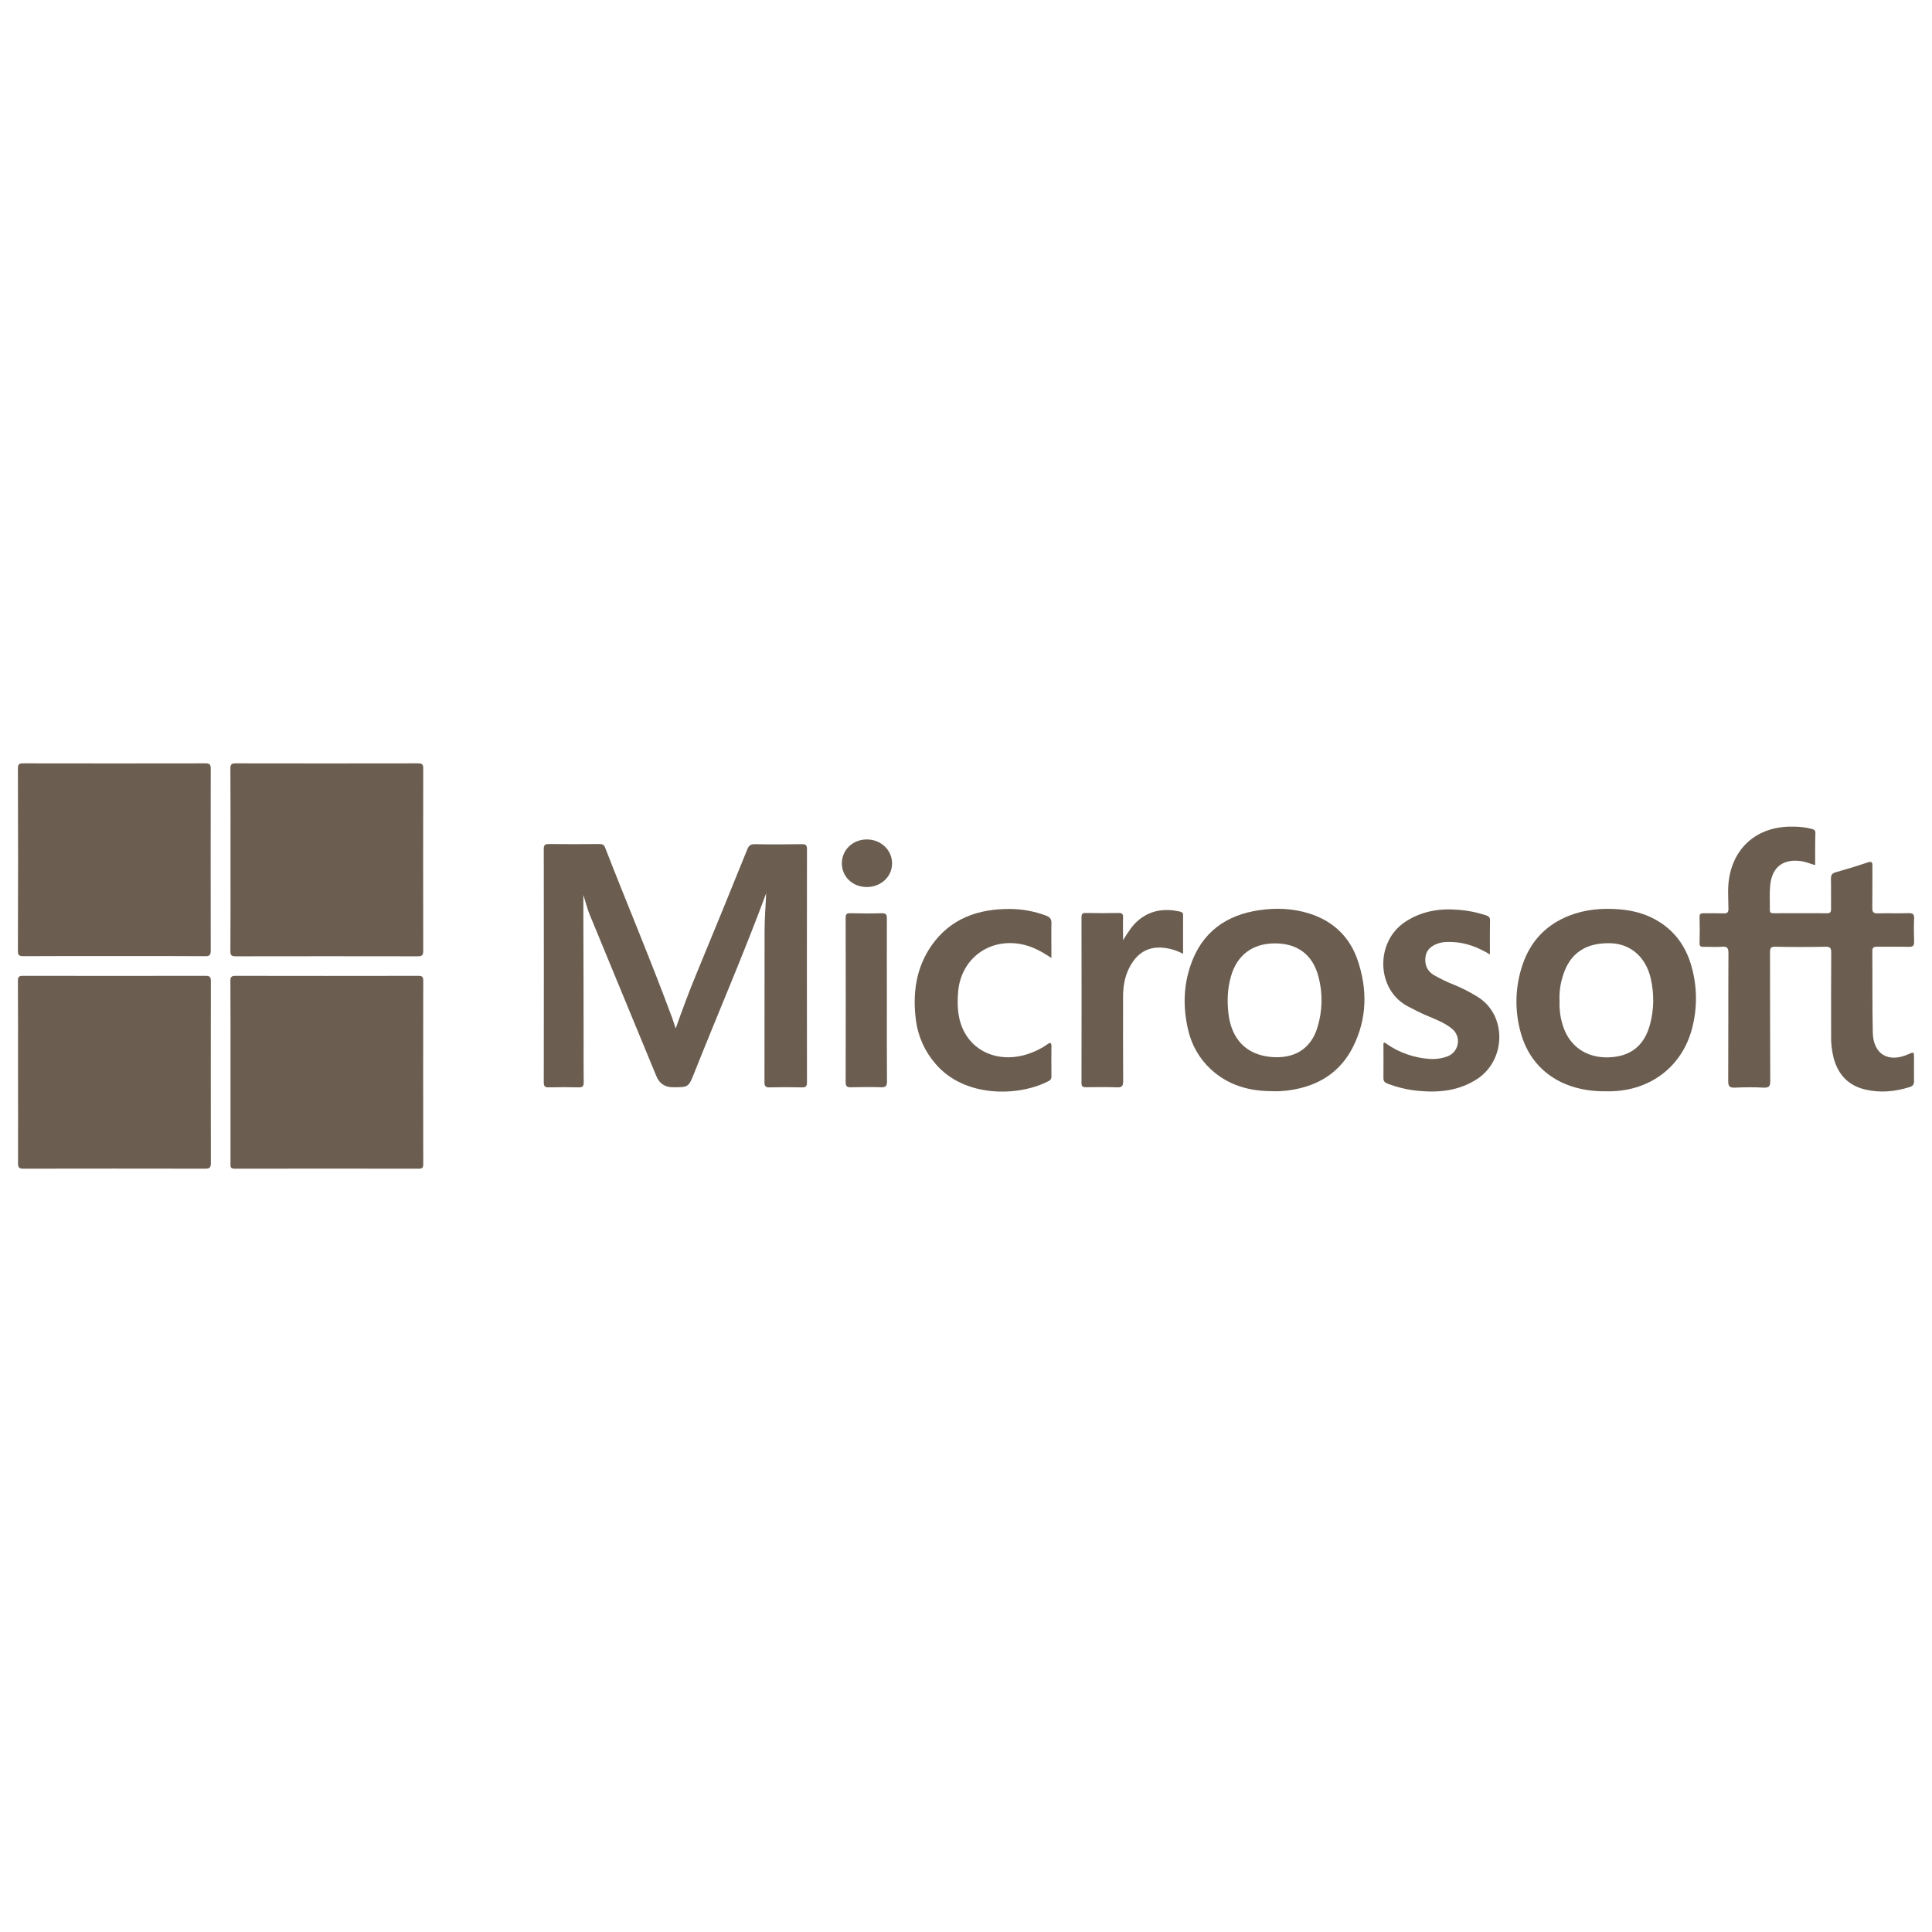
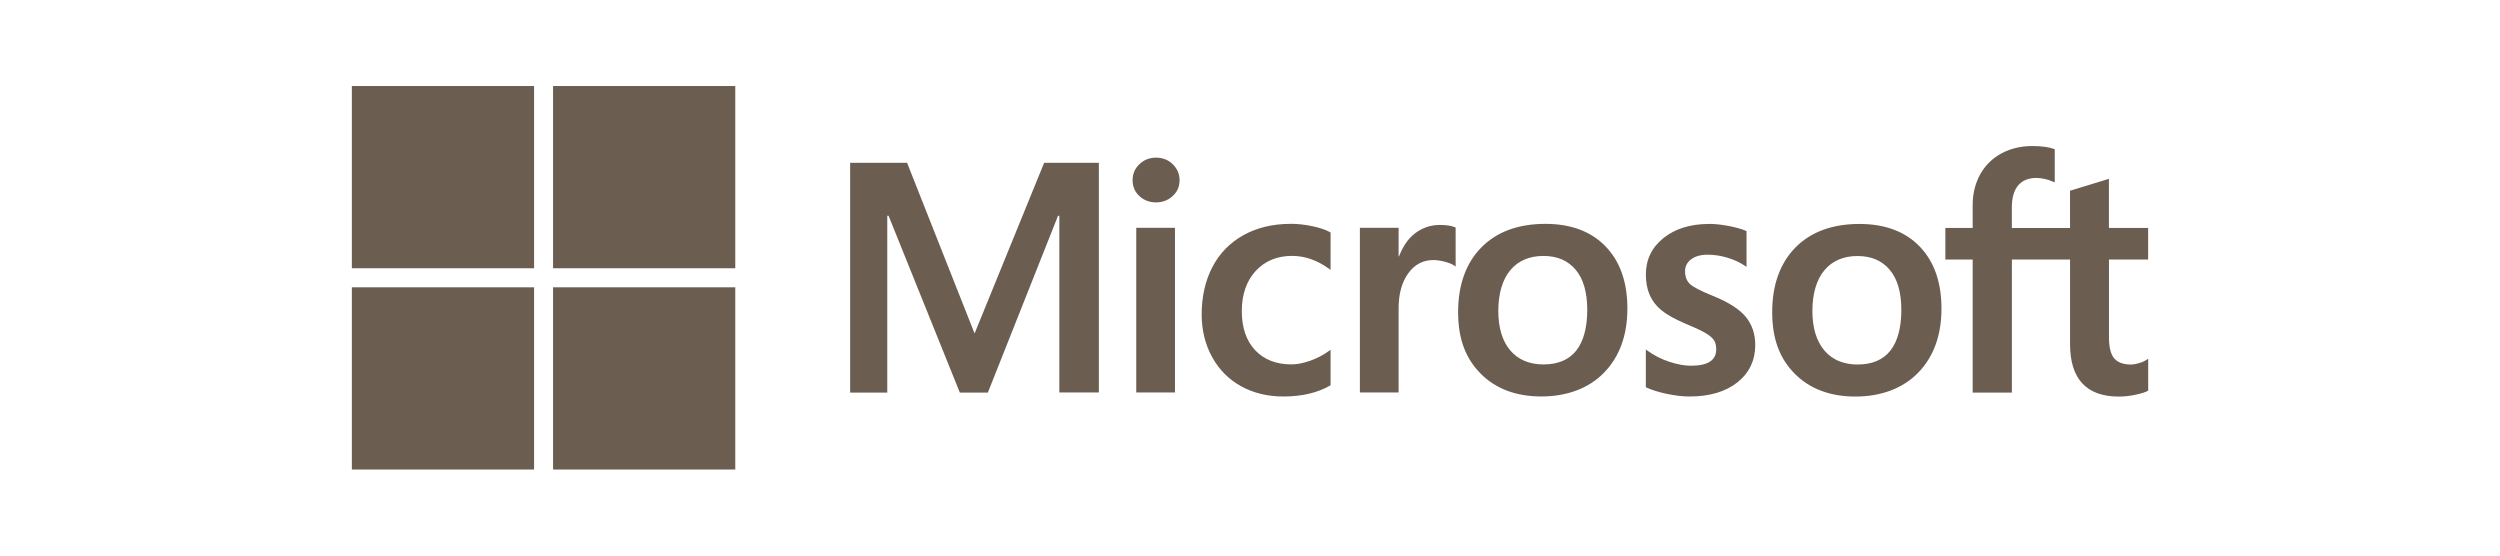
- <svg xmlns="http://www.w3.org/2000/svg" id="Layer_1" data-name="Layer 1" viewBox="0 0 1080 1080">
+ <svg xmlns="http://www.w3.org/2000/svg" id="Layer_1" data-name="Layer 1" viewBox="0 0 900 200">
  <defs>
    <style>
      .cls-1 {
        fill: #6b5e51;
      }
    </style>
  </defs>
-   <path class="cls-1" d="m63.65,534.45c-16.78,0-33.57-.06-50.35.06-2.32,0-3.36-.26-3.29-3.03.13-33.96.13-67.98,0-101.93,0-2.32.65-2.84,2.84-2.84,33.96.06,67.98.06,101.93,0,2.39,0,3.03.58,3.03,3.03-.06,33.89-.06,67.72,0,101.61,0,2.58-.71,3.23-3.23,3.16-16.98-.13-33.96-.06-50.93-.06Z" />
-   <path class="cls-1" d="m128.85,480.67c0-16.98.06-33.96-.06-50.93,0-2.39.52-3.03,2.97-3.03,33.96.06,67.98.06,101.93,0,2.19,0,2.9.52,2.9,2.84-.06,33.96-.06,67.98,0,101.93,0,2.39-.58,3.1-3.03,3.1-33.96-.06-67.98-.06-101.93,0-2.26,0-2.84-.65-2.84-2.84.13-17.11.06-34.08.06-51.06Z" />
-   <path class="cls-1" d="m10.07,599.26c0-16.98.06-33.96-.06-50.93,0-2.26.52-2.84,2.84-2.84,33.96.06,67.98.06,101.93,0,2.39,0,3.1.52,3.1,2.97-.06,33.89-.06,67.72,0,101.61,0,2.52-.58,3.23-3.16,3.23-33.89-.06-67.72-.06-101.61,0-2.45,0-3.03-.65-3.03-3.03.06-16.98,0-33.96,0-51Z" />
-   <path class="cls-1" d="m128.85,599.33c0-16.98.06-33.96-.06-50.93,0-2.19.52-2.9,2.78-2.9,34.08.06,68.17.06,102.25,0,2.07,0,2.78.45,2.78,2.65-.06,34.21-.06,68.36,0,102.58,0,1.94-.45,2.58-2.52,2.58-34.28-.06-68.56-.06-102.9,0-2.65,0-2.32-1.36-2.32-3.03v-50.93Z" />
-   <path class="cls-1" d="m377.7,574.92c3.87-10.91,7.68-21.11,11.88-31.24,9.49-22.92,18.85-45.83,28.15-68.88.84-2.07,1.81-2.9,4.2-2.9,8.71.19,17.43.13,26.14,0,2.07,0,3.03.26,3.03,2.71-.06,43.44-.06,86.95,0,130.4,0,2.32-.71,2.9-2.9,2.84-6-.13-12.07-.13-18.08,0-2.13.06-2.78-.71-2.78-2.78.06-28.21,0-56.36.06-84.57,0-7.42.65-14.78.9-21.17-12.33,33.37-26.85,66.81-40.28,100.64-3.1,7.81-3.23,7.81-11.81,7.81q-6.78,0-9.3-6.2c-12.33-29.95-24.72-59.97-37.12-89.92-1.48-3.55-2.39-7.29-3.68-11.36v14.2c.06,22.98.13,46.03.13,69.07,0,7.1-.06,14.2.06,21.3.06,2.19-.52,3.03-2.84,2.97-5.62-.13-11.17-.13-16.78,0-2.19.06-2.71-.77-2.71-2.84.06-43.45.06-86.95,0-130.4,0-2.07.52-2.78,2.71-2.78,9.49.13,18.91.06,28.4,0,1.55,0,2.52.32,3.16,1.94,12.39,31.83,25.69,63.26,37.51,95.28.71,1.87,1.16,3.55,1.94,5.87Z" />
-   <path class="cls-1" d="m1014.66,483.58c-2.78-.71-4.91-1.74-7.29-2.13-10.39-1.61-16.78,3.03-17.82,13.43-.45,4.58-.13,9.23-.19,13.88,0,1.48.71,1.74,2,1.74,10.01,0,20.01-.06,30.02,0,1.74,0,2.19-.65,2.19-2.26-.06-5.62.06-11.17-.06-16.78-.06-2.13.45-3.29,2.71-3.87,6-1.68,11.94-3.49,17.82-5.49,2.52-.84,2.65.13,2.65,2.13-.06,7.75.06,15.49-.06,23.24-.06,2.39.65,3.16,3.1,3.1,5.68-.19,11.43.13,17.11-.13,2.71-.06,3.29.84,3.16,3.29-.19,4.2-.13,8.39,0,12.59.06,2.19-.58,3.03-2.9,2.97-5.94-.13-11.81,0-17.75-.06-1.81,0-2.71.26-2.71,2.45.13,15.17-.06,30.34.26,45.51.26,12.14,8.71,17.11,19.82,12.14,3.16-1.42,3.23-1.42,3.23,2.19,0,4.2-.06,8.39,0,12.59.06,1.87-.45,2.97-2.39,3.55-8.13,2.58-16.4,3.36-24.79,1.42-9.49-2.19-15.23-8.33-17.75-17.62-1.03-4.2-1.55-8.46-1.42-12.78,0-15.36-.06-30.79.06-46.16,0-2.45-.52-3.36-3.16-3.29-9.36.19-18.72.19-28.08,0-2.45-.06-2.97.71-2.97,3.1.06,24.01,0,47.96.13,71.98,0,2.97-.77,3.81-3.74,3.68-5.23-.26-10.52-.26-15.82,0-3.03.13-4-.58-3.94-3.81.13-23.76,0-47.51.13-71.33,0-2.78-.58-3.87-3.49-3.62-3.42.26-6.91,0-10.33.06-1.55.06-2.39-.26-2.32-2.13.13-4.84.13-9.68,0-14.52-.06-1.74.65-2.19,2.26-2.13,3.74.06,7.55-.06,11.3.06,1.94.06,2.58-.52,2.58-2.52-.06-5.62-.52-11.23.32-16.78,2.9-18.46,16.66-29.57,35.83-29.18,3.55,0,7.1.39,10.52,1.29,1.16.32,1.94.77,1.94,2.13-.19,5.94-.13,11.88-.13,18.08Z" />
-   <path class="cls-1" d="m896.85,610.04c-23.43,0-40.8-11.81-46.61-32.28-3.68-12.72-3.36-26.21.97-38.73,4.39-12.85,12.91-21.88,25.5-26.98,9.17-3.68,18.72-4.52,28.47-3.74,6.91.58,13.56,2.13,19.75,5.49,10.52,5.68,17.17,14.46,20.46,25.82,3.42,11.62,3.55,23.95.39,35.63-5.62,20.98-23.11,34.34-45.38,34.79-1.23,0-2.39,0-3.55,0Zm-25.05-50.68c-.19,4.91.45,9.75,2,14.4,3.74,11.3,13.17,17.69,25.43,17.3,12.27-.39,20.01-6.52,23.17-18.53,2.26-8.46,2.32-17.3.32-25.82-2.78-11.75-11.23-19.04-22.21-19.43-13.94-.45-22.85,5.49-26.73,17.88-1.55,4.65-2.19,9.42-2,14.2Z" />
-   <path class="cls-1" d="m711.58,609.98c-13.04.06-24.85-3.16-34.67-12.2-6.39-5.87-10.78-13.56-12.72-22.01-2.9-12.2-2.71-24.4,1.36-36.21,6.26-18.33,19.69-28.08,38.54-30.79,9.36-1.36,18.66-.97,27.76,1.87,13.3,4.2,22.53,12.91,27.05,26.02,5.55,16.27,5.36,32.6-2.39,48.22-7.1,14.4-19.3,22.08-34.99,24.47-1.61.26-3.23.45-4.78.52-1.68.19-3.42.13-5.16.13Zm1.23-82.63c-12.65,0-21.43,6.52-24.79,18.79-1.87,6.58-2.07,13.3-1.36,20.08,1.61,14.59,9.94,23.5,24.21,24.66,11.81.97,21.69-3.81,25.56-16.46,2.84-9.17,3.1-18.98.65-28.27-3.1-12.27-11.62-18.79-24.27-18.79h0Z" />
-   <path class="cls-1" d="m832.88,533.54c-6.65-4-13.23-6.52-20.4-6.91-2.9-.13-5.81-.19-8.59.77-3.68,1.29-6.52,3.42-7.04,7.55-.52,4.26.84,7.81,4.71,10.14,3.74,2.13,7.62,4,11.62,5.55,4.39,1.81,8.59,4,12.59,6.46,16.66,10.07,16.2,35.12.32,45.83-10.01,6.71-21.17,7.94-32.73,6.91-6.13-.52-12.14-1.94-17.82-4.13-1.48-.58-2.19-1.36-2.19-3.03.06-6.52,0-13.1,0-19.56.9-.52,1.36.06,1.81.45,6.91,4.78,14.98,7.68,23.43,8.33,3.55.32,7.1-.13,10.46-1.36,4.71-1.68,7.1-6.91,5.42-11.56-.58-1.61-1.61-3.03-3.03-4.07-4.13-3.36-9.17-5.16-13.94-7.23-3.68-1.55-7.17-3.36-10.72-5.23-17.49-9.36-18.08-35.96-1.36-47.06,9.23-6.13,19.43-7.75,30.21-6.78,5.04.39,10.01,1.42,14.78,2.97,1.36.45,2.58.9,2.52,2.78-.13,6-.06,12.27-.06,19.17Z" />
-   <path class="cls-1" d="m587.76,535.55c-5.49-3.74-10.65-6.46-16.53-7.68-18.2-3.68-34.08,8-35.63,26.6-.65,7.81-.26,15.49,3.55,22.59,6.58,12.2,21.17,17.04,35.83,12.01,3.74-1.29,7.36-3.03,10.59-5.36,1.55-1.1,2.19-.97,2.19,1.1-.06,5.62-.06,11.17,0,16.78.13,1.16-.52,2.32-1.68,2.78-16.4,8.59-46.74,9.49-63.07-9.62-6.07-6.97-9.88-15.49-11.04-24.66-1.87-14.85.06-29.05,8.78-41.57,10.65-15.17,26.14-20.53,44.03-20.4,6.78.06,13.49,1.29,19.88,3.68,2.19.84,3.23,1.87,3.1,4.39-.13,6.26,0,12.46,0,19.37Z" />
-   <path class="cls-1" d="m627.79,525.6c2.71-4.33,5.16-8.46,9.04-11.56,6.65-5.29,14.2-6.26,22.27-4.58,1.16.26,2.32.52,2.26,2.19-.06,7.1,0,14.14,0,21.56-3.68-2-7.75-3.16-11.94-3.49-6.97-.39-12.33,2.32-16.2,8-4.07,5.87-5.42,12.52-5.42,19.56,0,15.69-.06,31.44.06,47.12,0,2.65-.65,3.55-3.42,3.42-5.81-.19-11.62-.13-17.43-.06-1.74,0-2.45-.45-2.45-2.32.06-30.86.06-61.78,0-92.64,0-1.74.39-2.45,2.32-2.45,6.13.13,12.27.13,18.4,0,2.07-.06,2.58.71,2.52,2.58-.13,4.33,0,8.52,0,12.65Z" />
-   <path class="cls-1" d="m495.77,559.37c0,15.04-.06,30.08.06,45.19,0,2.58-.77,3.29-3.29,3.23-5.62-.19-11.17-.13-16.78,0-2.13.06-3.03-.39-3.03-2.78.06-30.66.06-61.33,0-91.99,0-2,.65-2.58,2.58-2.52,5.81.13,11.62.19,17.43,0,2.45-.06,3.1.65,3.03,3.1-.06,15.23,0,30.53,0,45.77Z" />
-   <path class="cls-1" d="m484.54,469.25c7.81,0,14.07,5.81,14.14,13.3.06,7.49-6.2,13.3-14.14,13.3s-13.88-5.75-13.94-13.1c-.06-7.62,6.07-13.49,13.94-13.49Z" />
+   <path class="cls-1" d="m773.33,93.43v-11.37h-14.12v-17.68l-.48.15-13.26,4.06-.26.08v13.4h-20.94v-7.46c0-3.47.78-6.13,2.31-7.91,1.52-1.75,3.7-2.64,6.47-2.64,1.99,0,4.06.47,6.14,1.4l.52.23v-11.98l-.25-.09c-1.94-.7-4.58-1.05-7.84-1.05-4.12,0-7.86.9-11.13,2.67-3.27,1.78-5.84,4.32-7.63,7.55-1.79,3.23-2.7,6.95-2.7,11.07v8.2h-9.83v11.37h9.83v47.91h14.12v-47.91h20.94v30.45c0,12.54,5.91,18.89,17.58,18.89,1.92,0,3.93-.22,5.99-.66,2.1-.45,3.52-.9,4.37-1.38l.19-.11v-11.48l-.57.38c-.77.51-1.72.93-2.84,1.24-1.12.32-2.06.47-2.79.47-2.73,0-4.75-.74-6.01-2.19-1.27-1.47-1.91-4.03-1.91-7.62v-27.99h14.12Zm-104.54,37.8c-5.12,0-9.16-1.7-12.01-5.05-2.86-3.36-4.32-8.16-4.32-14.25s1.45-11.21,4.32-14.63c2.85-3.4,6.85-5.13,11.89-5.13s8.79,1.65,11.58,4.9c2.8,3.27,4.23,8.15,4.23,14.51s-1.34,11.38-3.98,14.69c-2.62,3.28-6.56,4.95-11.72,4.95m.63-50.6c-9.78,0-17.54,2.86-23.08,8.51-5.53,5.65-8.34,13.47-8.34,23.24s2.74,16.75,8.14,22.19c5.4,5.44,12.75,8.2,21.84,8.2s17.09-2.9,22.62-8.63c5.53-5.72,8.34-13.47,8.34-23.01s-2.63-16.95-7.82-22.35c-5.19-5.41-12.5-8.15-21.71-8.15m-54.17,0c-6.65,0-12.15,1.7-16.35,5.05-4.23,3.37-6.37,7.8-6.37,13.15,0,2.78.46,5.26,1.37,7.35.92,2.1,2.33,3.96,4.22,5.51,1.87,1.54,4.76,3.16,8.58,4.8,3.22,1.32,5.61,2.44,7.14,3.32,1.49.86,2.55,1.73,3.14,2.58.58.83.87,1.96.87,3.36,0,3.98-2.98,5.92-9.12,5.92-2.28,0-4.87-.48-7.72-1.41-2.82-.92-5.49-2.27-7.9-4.01l-.59-.42v13.59l.22.1c2,.92,4.52,1.7,7.48,2.31,2.96.61,5.65.92,7.99.92,7.22,0,13.03-1.71,17.27-5.08,4.27-3.4,6.43-7.93,6.43-13.46,0-4-1.16-7.42-3.46-10.19-2.28-2.74-6.23-5.26-11.75-7.48-4.4-1.76-7.21-3.23-8.37-4.35-1.12-1.09-1.69-2.62-1.69-4.57,0-1.72.7-3.11,2.14-4.22,1.45-1.12,3.47-1.7,6.01-1.7,2.35,0,4.76.37,7.15,1.1,2.39.73,4.49,1.7,6.25,2.9l.58.39v-12.89l-.22-.1c-1.62-.69-3.75-1.29-6.34-1.77-2.58-.48-4.92-.72-6.95-.72m-59.53,50.6c-5.12,0-9.16-1.7-12.01-5.05-2.87-3.36-4.31-8.16-4.31-14.25s1.45-11.21,4.32-14.63c2.85-3.4,6.85-5.13,11.89-5.13s8.79,1.65,11.58,4.9c2.81,3.27,4.23,8.15,4.23,14.51s-1.34,11.38-3.98,14.69c-2.62,3.28-6.56,4.95-11.72,4.95m.63-50.6c-9.78,0-17.54,2.86-23.08,8.51-5.53,5.65-8.34,13.47-8.34,23.24s2.74,16.75,8.14,22.19c5.4,5.44,12.75,8.2,21.84,8.2s17.09-2.9,22.62-8.63c5.53-5.72,8.34-13.47,8.34-23.01s-2.63-16.95-7.82-22.35c-5.19-5.41-12.5-8.15-21.7-8.15m-52.84,11.69v-10.27h-13.94v59.28h13.94v-30.32c0-5.16,1.17-9.39,3.48-12.59,2.28-3.16,5.31-4.76,9.02-4.76,1.26,0,2.67.21,4.19.62,1.51.41,2.61.85,3.25,1.31l.59.42v-14.06l-.23-.1c-1.3-.55-3.14-.83-5.46-.83-3.5,0-6.64,1.13-9.33,3.34-2.36,1.95-4.06,4.62-5.36,7.95h-.15Zm-38.92-11.69c-6.4,0-12.1,1.37-16.96,4.08-4.86,2.71-8.63,6.58-11.18,11.5-2.55,4.91-3.84,10.64-3.84,17.04,0,5.6,1.25,10.74,3.73,15.27,2.48,4.54,5.99,8.09,10.43,10.55,4.44,2.46,9.57,3.71,15.25,3.71,6.63,0,12.29-1.32,16.82-3.94l.18-.11v-12.78l-.59.43c-2.05,1.5-4.35,2.69-6.82,3.55-2.46.86-4.71,1.29-6.68,1.29-5.47,0-9.86-1.71-13.05-5.09-3.2-3.38-4.82-8.13-4.82-14.1s1.69-10.88,5.02-14.47c3.32-3.58,7.72-5.4,13.08-5.4,4.58,0,9.05,1.55,13.28,4.62l.58.42v-13.46l-.19-.11c-1.59-.89-3.76-1.63-6.45-2.18-2.68-.56-5.3-.84-7.79-.84m-41.59,1.43h-13.94v59.28h13.94v-59.28h0Zm-6.83-25.25c-2.3,0-4.3.78-5.94,2.33-1.65,1.55-2.49,3.51-2.49,5.81s.83,4.19,2.46,5.7c1.63,1.51,3.63,2.27,5.97,2.27s4.35-.76,5.99-2.27c1.66-1.51,2.49-3.43,2.49-5.7s-.82-4.16-2.43-5.75c-1.61-1.59-3.65-2.39-6.06-2.39m-34.79,20.88v63.65h14.23V58.61h-19.7l-25.04,61.44-24.3-61.44h-20.5v82.72h13.37v-63.66h.46l25.66,63.66h10.09l25.26-63.65h.46Z" />
+   <path class="cls-1" d="m192.27,96.57h-65.6V30.97h65.6v65.6Z" />
+   <path class="cls-1" d="m264.7,96.57h-65.6V30.97h65.6v65.6h0Z" />
+   <path class="cls-1" d="m192.27,169.03h-65.6v-65.6h65.6v65.6Z" />
+   <path class="cls-1" d="m264.7,169.03h-65.6v-65.6h65.6v65.6h0Z" />
</svg>
